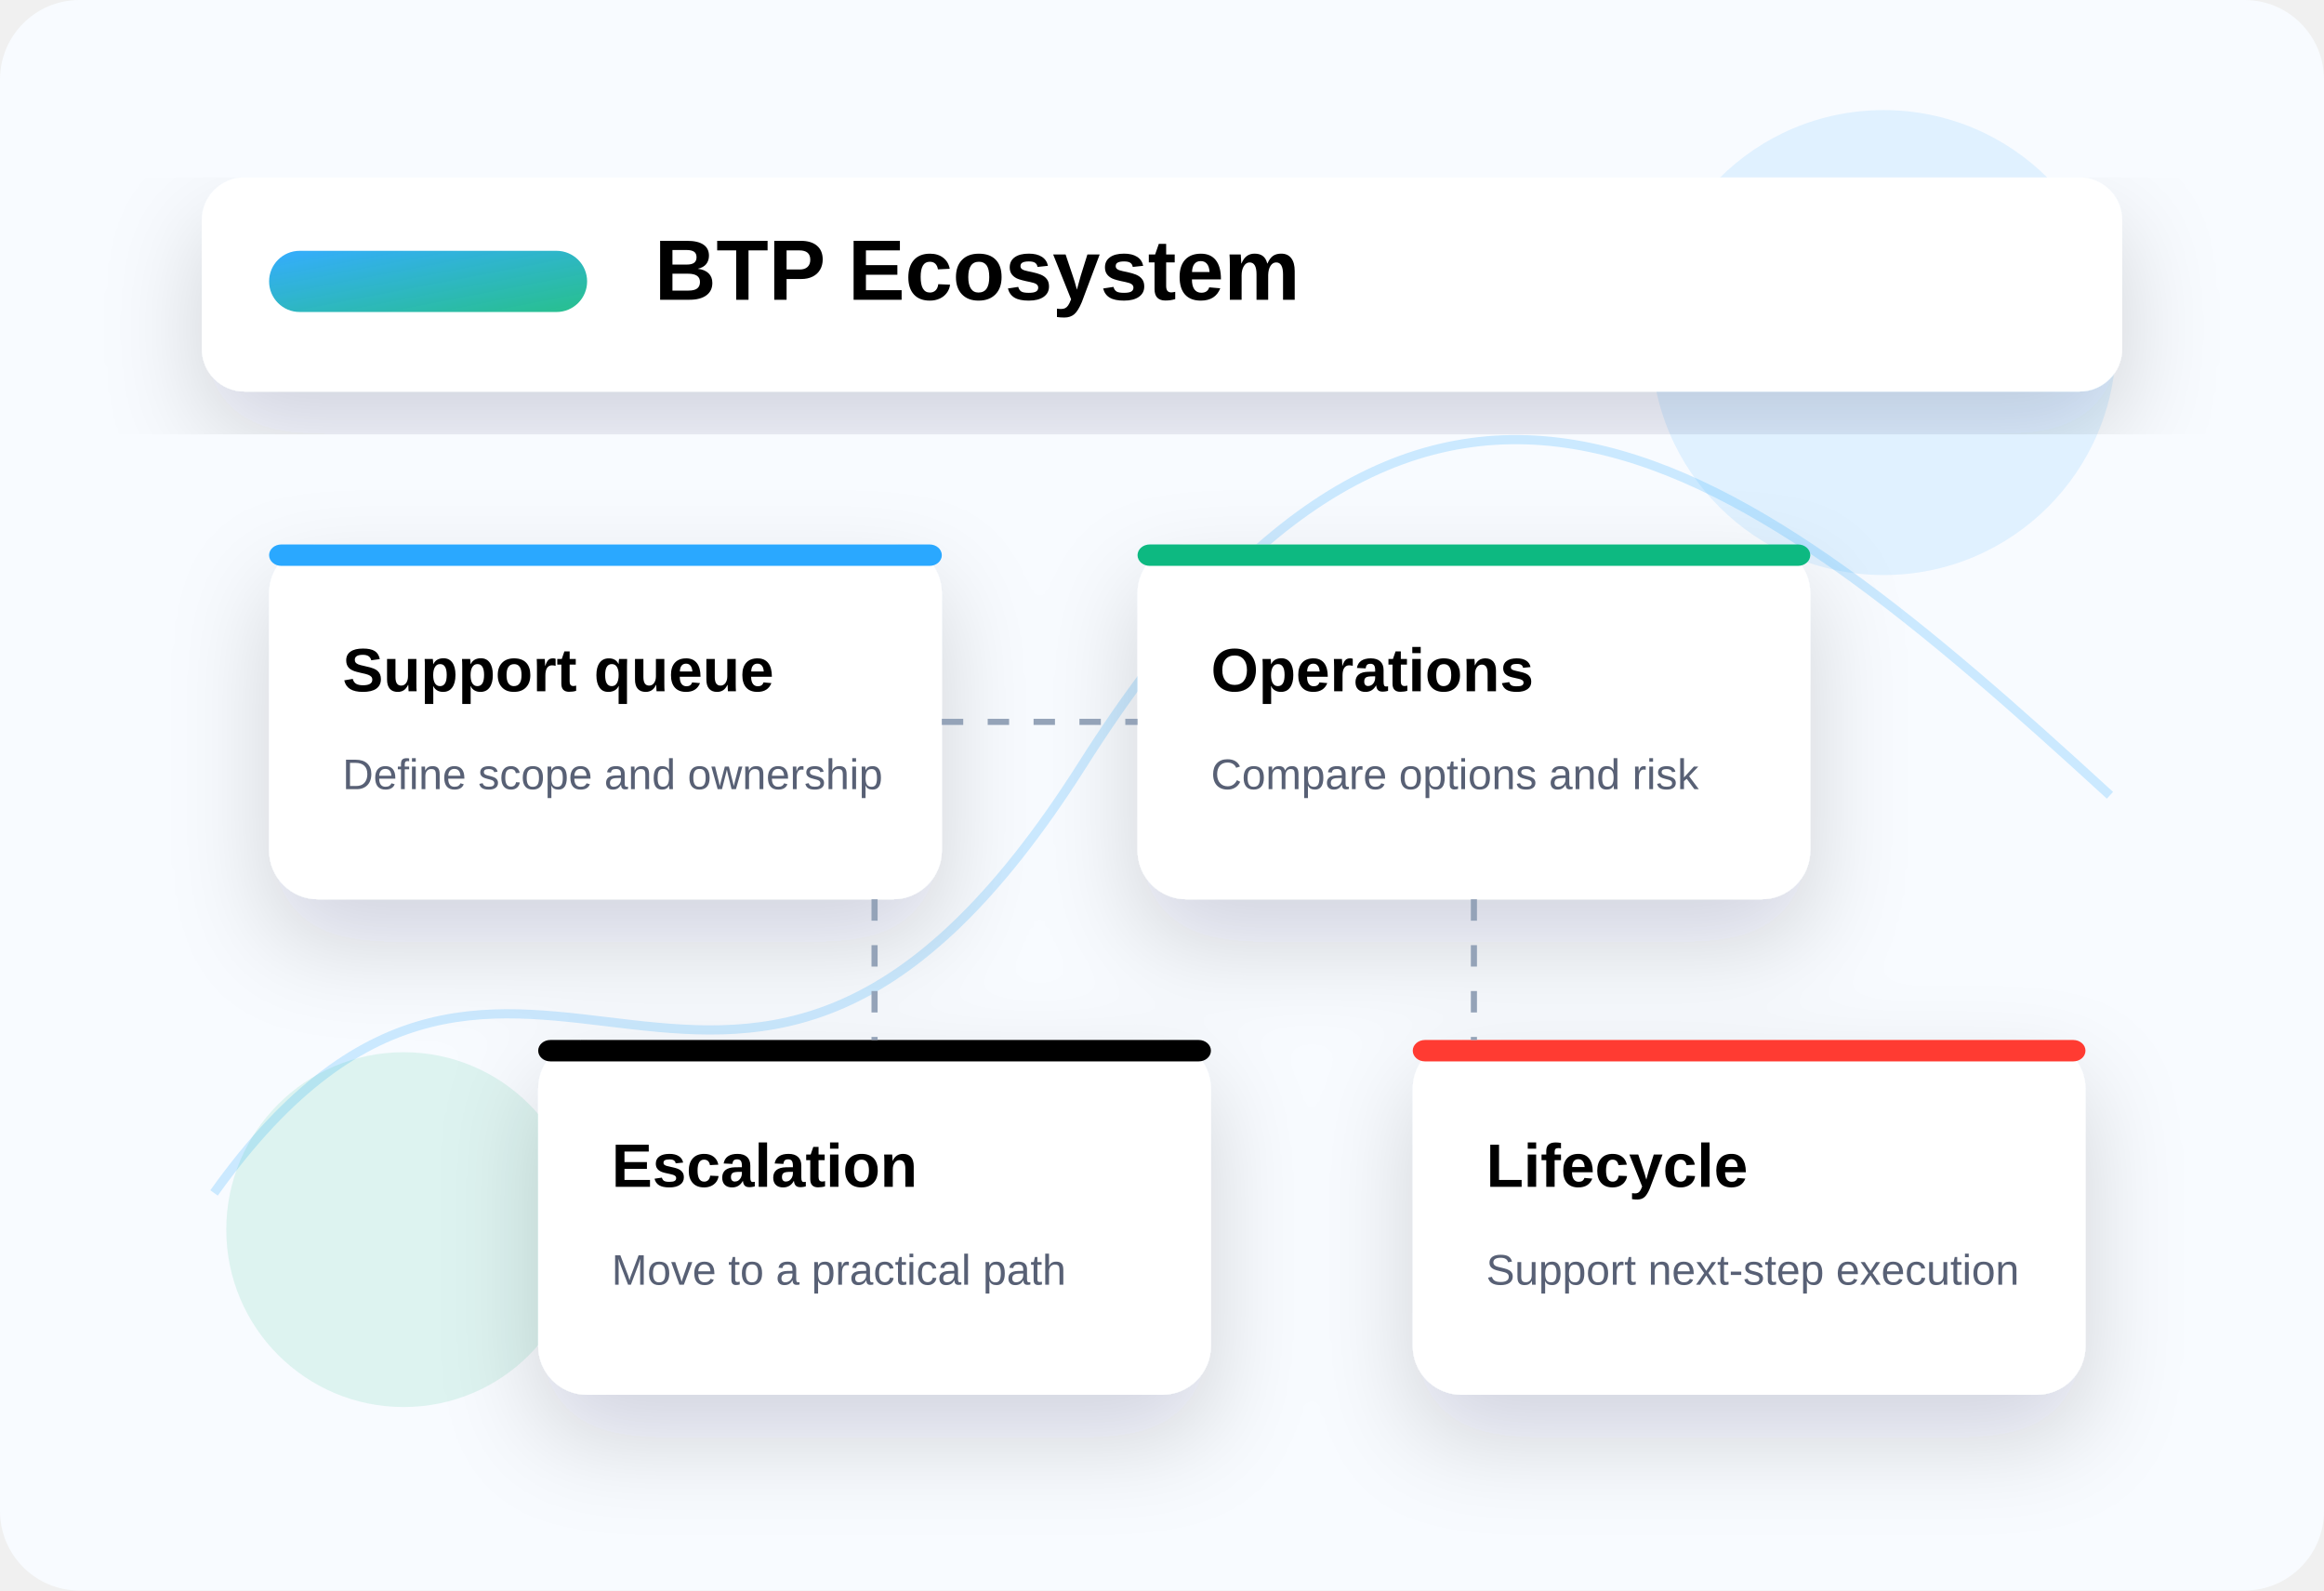
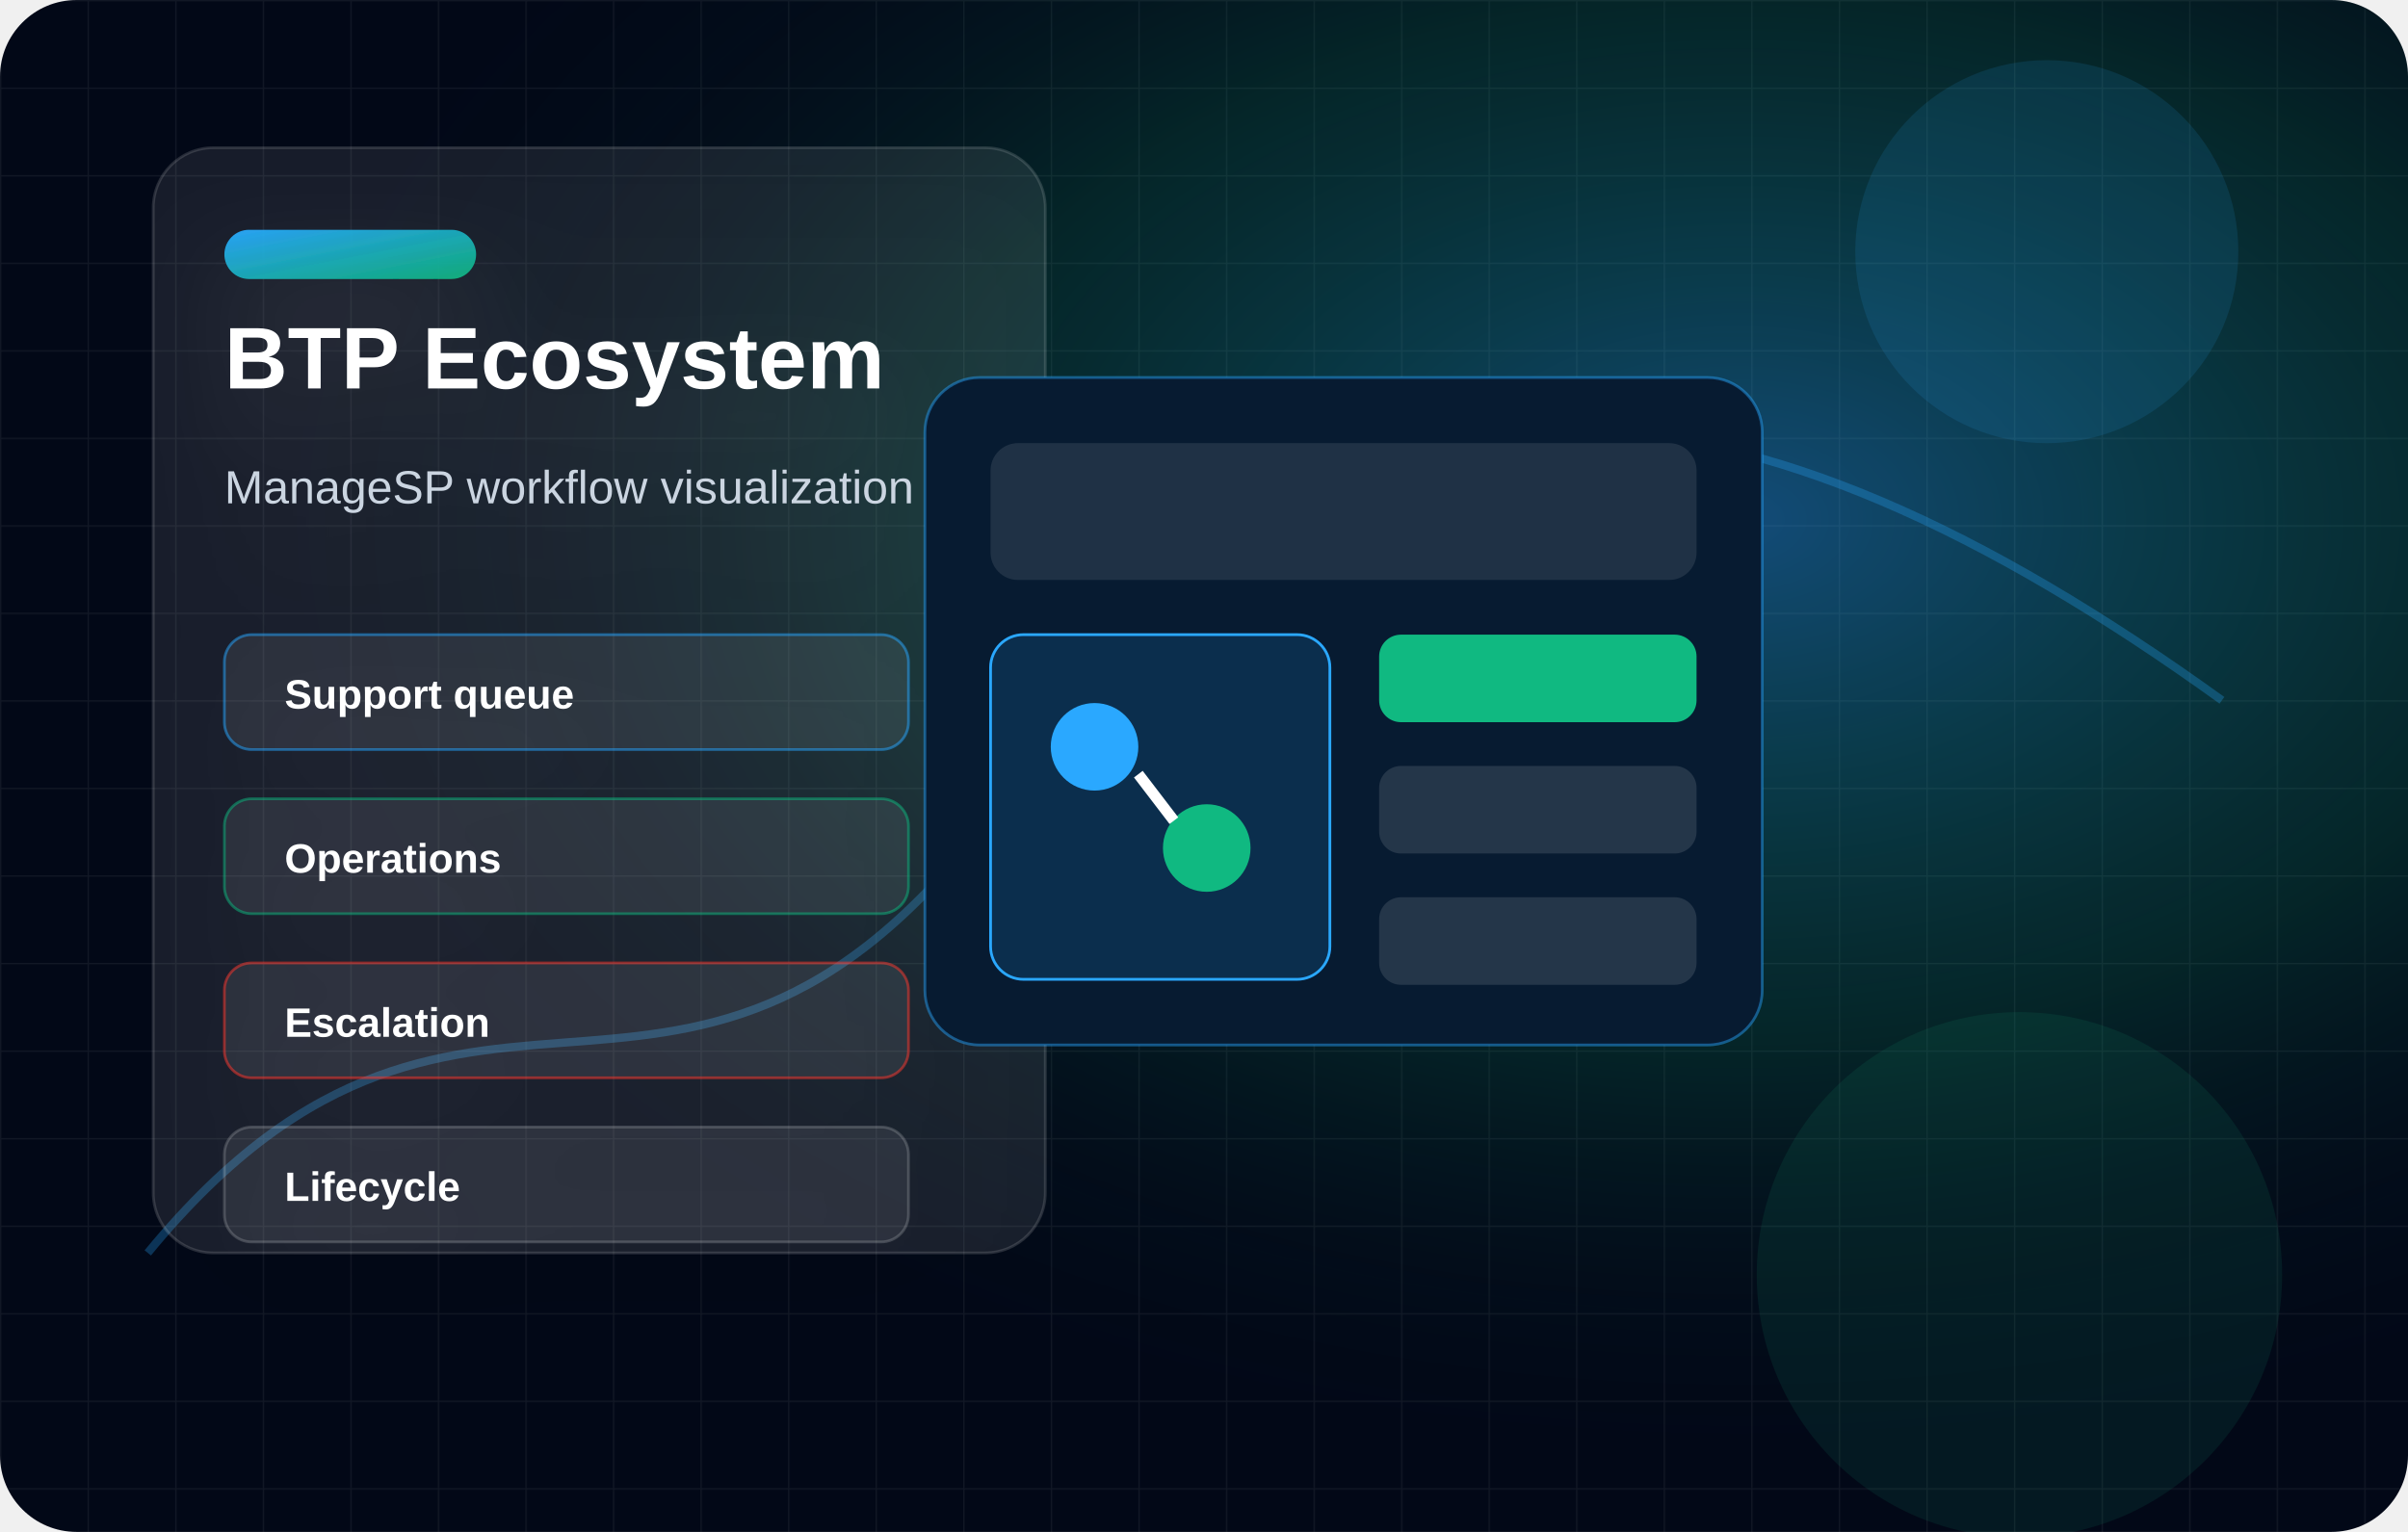
- <svg xmlns="http://www.w3.org/2000/svg" width="760" height="520" viewBox="0 0 760 520" role="img" aria-labelledby="title desc">
+ <svg xmlns="http://www.w3.org/2000/svg" width="880" height="560" viewBox="0 0 880 560" role="img" aria-labelledby="title desc">
  <defs>
    <linearGradient id="g" x1="0" y1="0" x2="1" y2="1">
      <stop offset="0" stop-color="#2AA8FF" stop-opacity=".95" />
      <stop offset="1" stop-color="#10B981" stop-opacity=".9" />
    </linearGradient>
+     <radialGradient id="r" cx=".72" cy=".34" r=".62">
+       <stop offset="0" stop-color="#2AA8FF" stop-opacity=".42" />
+       <stop offset=".55" stop-color="#10B981" stop-opacity=".16" />
+       <stop offset="1" stop-color="#020817" stop-opacity="0" />
+     </radialGradient>
+     <pattern id="grid" width="32" height="32" patternUnits="userSpaceOnUse">
+       <path d="M32 0H0V32" fill="none" stroke="#ffffff" stroke-opacity=".06" />
+     </pattern>
    <filter id="s" x="-20%" y="-20%" width="140%" height="140%">
-       <feDropShadow dx="0" dy="14" stdDeviation="16" flood-color="#0f172a" flood-opacity=".16" />
+       <feDropShadow dx="0" dy="18" stdDeviation="18" flood-color="#000000" flood-opacity=".28" />
    </filter>
  </defs>
-   <rect width="760" height="520" rx="26" fill="#f8fbff" />
-   <path d="M70 390 C170 250 240 430 354 250 S570 150 690 260" fill="none" stroke="#2AA8FF" stroke-width="3" stroke-opacity=".22" />
-   <circle cx="616" cy="112" r="76" fill="#2AA8FF" opacity=".12" />
-   <circle cx="132" cy="402" r="58" fill="#10B981" opacity=".12" />
-   <rect x="66" y="58" width="628" height="70" rx="14" fill="#fff" filter="url(#s)" />
-   <rect x="88" y="82" width="104" height="20" rx="10" fill="url(#g)" />
-   <text x="214" y="98" font-family="Segoe UI, Arial" font-size="28" font-weight="800" fill="#000">BTP Ecosystem</text>
+   <rect width="880" height="560" rx="28" fill="#020817" />
+   <rect width="880" height="560" rx="28" fill="url(#grid)" />
+   <rect width="880" height="560" rx="28" fill="url(#r)" />
+   <path d="M54 458 C174 312 255 456 374 282 S640 132 812 256" fill="none" stroke="#2AA8FF" stroke-width="3" stroke-opacity=".28" />
  <g filter="url(#s)">
-     <rect x="88" y="178" width="220" height="116" rx="16" fill="#fff" />
-     <rect x="88" y="178" width="220" height="7" rx="4" fill="#2AA8FF" />
-     <text x="112" y="226" font-family="Segoe UI, Arial" font-size="20" font-weight="800" fill="#000">Support queue</text>
-     <text x="112" y="258" font-family="Segoe UI, Arial" font-size="14" fill="#586174">Define scope and ownership</text>
-     <rect x="372" y="178" width="220" height="116" rx="16" fill="#fff" />
-     <rect x="372" y="178" width="220" height="7" rx="4" fill="#10B981" />
-     <text x="396" y="226" font-family="Segoe UI, Arial" font-size="20" font-weight="800" fill="#000">Operations</text>
-     <text x="396" y="258" font-family="Segoe UI, Arial" font-size="14" fill="#586174">Compare options and risk</text>
-     <rect x="176" y="340" width="220" height="116" rx="16" fill="#fff" />
-     <rect x="176" y="340" width="220" height="7" rx="4" fill="#000" />
-     <text x="200" y="388" font-family="Segoe UI, Arial" font-size="20" font-weight="800" fill="#000">Escalation</text>
-     <text x="200" y="420" font-family="Segoe UI, Arial" font-size="14" fill="#586174">Move to a practical path</text>
-     <rect x="462" y="340" width="220" height="116" rx="16" fill="#fff" />
-     <rect x="462" y="340" width="220" height="7" rx="4" fill="#ff3b30" />
-     <text x="486" y="388" font-family="Segoe UI, Arial" font-size="20" font-weight="800" fill="#000">Lifecycle</text>
-     <text x="486" y="420" font-family="Segoe UI, Arial" font-size="14" fill="#586174">Support next-step execution</text>
+     <rect x="56" y="54" width="326" height="404" rx="22" fill="rgba(255,255,255,.08)" stroke="rgba(255,255,255,.14)" />
+     <rect x="82" y="84" width="92" height="18" rx="9" fill="url(#g)" />
+     <text x="82" y="142" font-family="Segoe UI, Arial" font-size="32" font-weight="850" fill="#fff">BTP Ecosystem</text>
+     <text x="82" y="184" font-family="Segoe UI, Arial" font-size="17" fill="#cbd5e1">ManageSP workflow visualization</text>
+     <g font-family="Segoe UI, Arial" font-size="15" font-weight="800" fill="#fff">
+       <rect x="82" y="232" width="250" height="42" rx="10" fill="rgba(255,255,255,.08)" stroke="#2AA8FF" stroke-opacity=".5" />
+       <text x="104" y="259">Support queue</text>
+       <rect x="82" y="292" width="250" height="42" rx="10" fill="rgba(255,255,255,.08)" stroke="#10B981" stroke-opacity=".5" />
+       <text x="104" y="319">Operations</text>
+       <rect x="82" y="352" width="250" height="42" rx="10" fill="rgba(255,255,255,.08)" stroke="#ff3b30" stroke-opacity=".5" />
+       <text x="104" y="379">Escalation</text>
+       <rect x="82" y="412" width="250" height="42" rx="10" fill="rgba(255,255,255,.08)" stroke="#ffffff" stroke-opacity=".18" />
+       <text x="104" y="439">Lifecycle</text>
+     </g>
  </g>
-   <path d="M308 236 H372 M482 294 V340 M286 294 V340" stroke="#94a3b8" stroke-width="2" stroke-dasharray="7 8" />
+   <g class="motif ops" transform="translate(338 138)">
+     <rect x="0" y="0" width="306" height="244" rx="20" fill="#071b31" stroke="#2AA8FF" stroke-opacity=".45" />
+     <rect x="24" y="24" width="258" height="50" rx="10" fill="rgba(255,255,255,.1)" />
+     <rect x="24" y="94" width="124" height="126" rx="12" fill="rgba(42,168,255,.14)" stroke="#2AA8FF" />
+     <rect x="166" y="94" width="116" height="32" rx="8" fill="#10B981" />
+     <rect x="166" y="142" width="116" height="32" rx="8" fill="rgba(255,255,255,.12)" />
+     <rect x="166" y="190" width="116" height="32" rx="8" fill="rgba(255,255,255,.12)" />
+     <circle cx="62" cy="135" r="16" fill="#2AA8FF" />
+     <circle cx="103" cy="172" r="16" fill="#10B981" />
+     <path d="M78 145 L91 162" stroke="#fff" stroke-width="4" />
+   </g>
+   <circle cx="748" cy="92" r="70" fill="#2AA8FF" opacity=".12" />
+   <circle cx="738" cy="466" r="96" fill="#10B981" opacity=".1" />
</svg>
